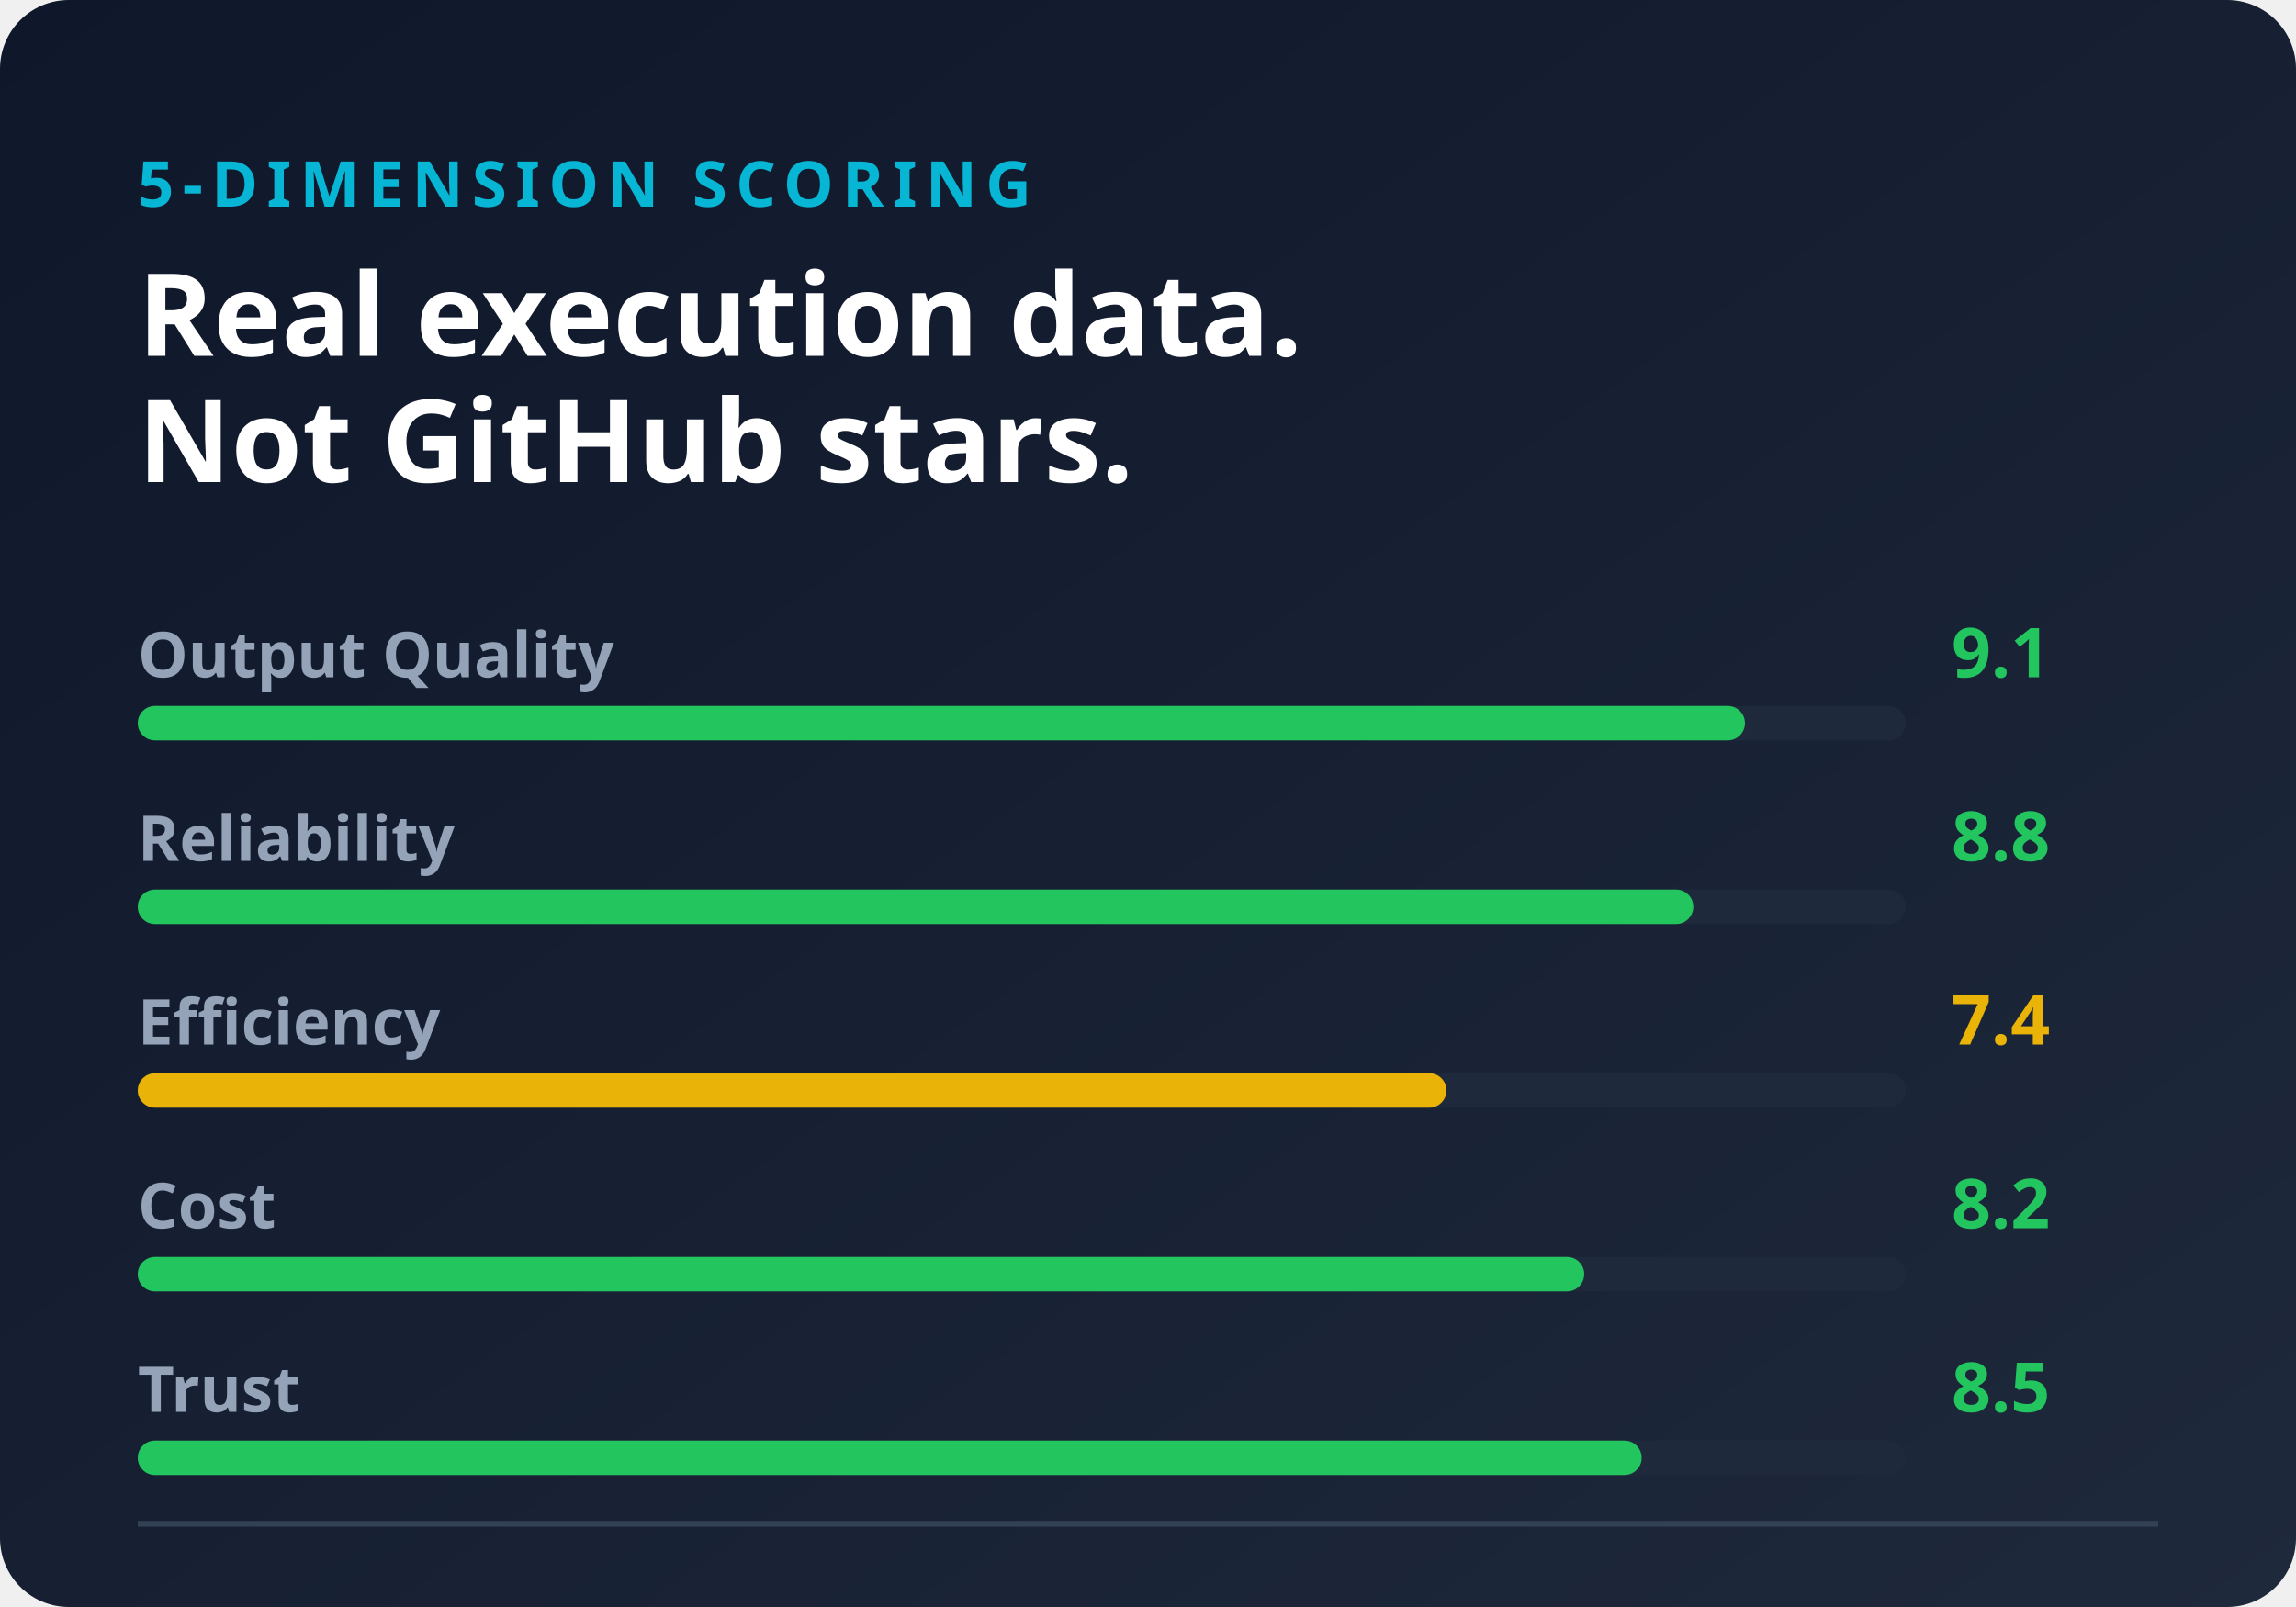
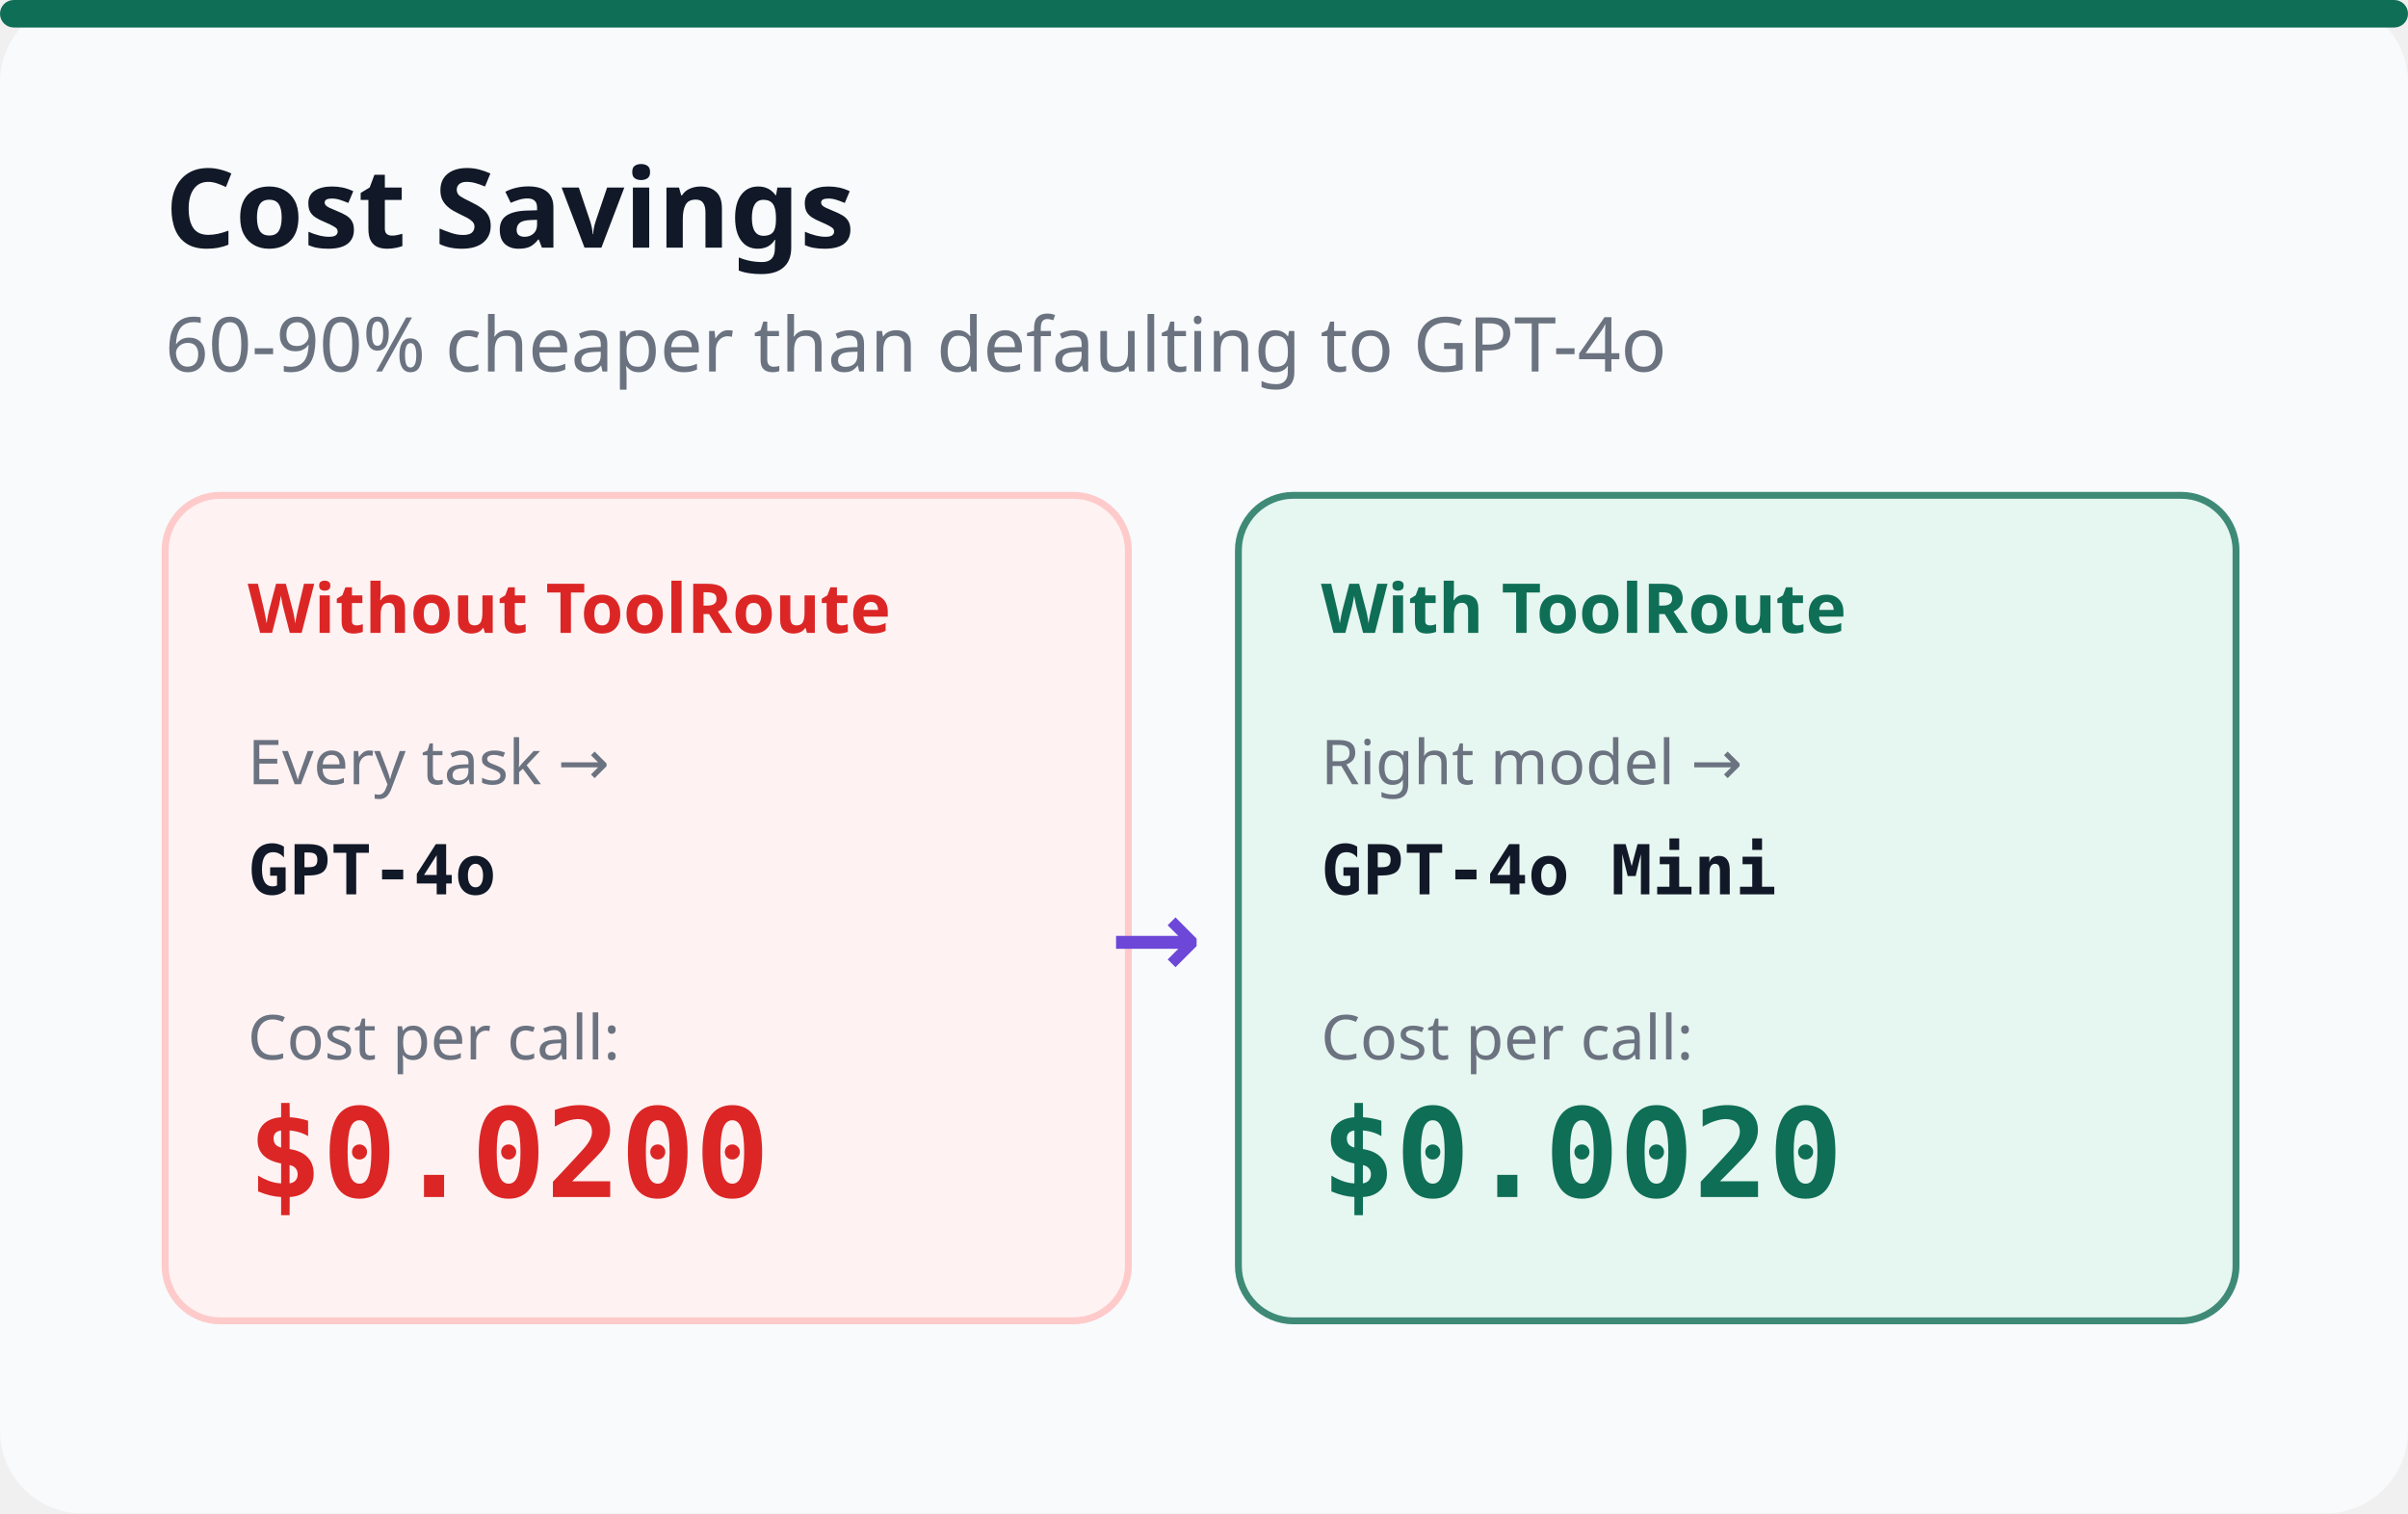
- <svg xmlns="http://www.w3.org/2000/svg" viewBox="0 0 400 280">
-   <defs>
-     <linearGradient id="bg2" x1="0%" y1="0%" x2="100%" y2="100%">
-       <stop offset="0%" style="stop-color:#0f172a" />
-       <stop offset="100%" style="stop-color:#1e293b" />
-     </linearGradient>
-   </defs>
-   <rect width="400" height="280" rx="12" fill="url(#bg2)" />
-   <text x="24" y="36" fill="#06b6d4" font-family="system-ui, sans-serif" font-size="11" font-weight="700" letter-spacing="1.5">5-DIMENSION SCORING</text>
-   <text x="24" y="62" fill="white" font-family="system-ui, sans-serif" font-size="20" font-weight="700">Real execution data.</text>
-   <text x="24" y="84" fill="white" font-family="system-ui, sans-serif" font-size="20" font-weight="700">Not GitHub stars.</text>
-   <text x="24" y="118" fill="#94a3b8" font-family="system-ui, sans-serif" font-size="11" font-weight="600">Output Quality</text>
-   <text x="340" y="118" fill="#22c55e" font-family="system-ui, sans-serif" font-size="12" font-weight="700">9.1</text>
-   <rect x="24" y="123" width="308" height="6" rx="3" fill="#1e293b" />
-   <rect x="24" y="123" width="280" height="6" rx="3" fill="#22c55e" />
-   <text x="24" y="150" fill="#94a3b8" font-family="system-ui, sans-serif" font-size="11" font-weight="600">Reliability</text>
-   <text x="340" y="150" fill="#22c55e" font-family="system-ui, sans-serif" font-size="12" font-weight="700">8.8</text>
-   <rect x="24" y="155" width="308" height="6" rx="3" fill="#1e293b" />
-   <rect x="24" y="155" width="271" height="6" rx="3" fill="#22c55e" />
-   <text x="24" y="182" fill="#94a3b8" font-family="system-ui, sans-serif" font-size="11" font-weight="600">Efficiency</text>
-   <text x="340" y="182" fill="#eab308" font-family="system-ui, sans-serif" font-size="12" font-weight="700">7.4</text>
-   <rect x="24" y="187" width="308" height="6" rx="3" fill="#1e293b" />
-   <rect x="24" y="187" width="228" height="6" rx="3" fill="#eab308" />
-   <text x="24" y="214" fill="#94a3b8" font-family="system-ui, sans-serif" font-size="11" font-weight="600">Cost</text>
-   <text x="340" y="214" fill="#22c55e" font-family="system-ui, sans-serif" font-size="12" font-weight="700">8.2</text>
-   <rect x="24" y="219" width="308" height="6" rx="3" fill="#1e293b" />
-   <rect x="24" y="219" width="252" height="6" rx="3" fill="#22c55e" />
-   <text x="24" y="246" fill="#94a3b8" font-family="system-ui, sans-serif" font-size="11" font-weight="600">Trust</text>
-   <text x="340" y="246" fill="#22c55e" font-family="system-ui, sans-serif" font-size="12" font-weight="700">8.5</text>
-   <rect x="24" y="251" width="308" height="6" rx="3" fill="#1e293b" />
-   <rect x="24" y="251" width="262" height="6" rx="3" fill="#22c55e" />
-   <rect x="24" y="265" width="352" height="1" fill="#334155" />
+ <svg xmlns="http://www.w3.org/2000/svg" viewBox="0 0 350 220">
+   <rect width="350" height="220" rx="12" fill="#f8fafc" />
+   <rect x="0" y="0" width="350" height="4" rx="2" fill="#0F6E56" />
+   <text x="24" y="36" fill="#111827" font-family="system-ui, sans-serif" font-size="16" font-weight="800">Cost Savings</text>
+   <text x="24" y="54" fill="#6b7280" font-family="system-ui, sans-serif" font-size="11">60-90% cheaper than defaulting to GPT-4o</text>
+   <g transform="translate(24, 72)">
+     <rect x="0" y="0" width="140" height="120" rx="8" fill="#fef2f2" stroke="#fecaca" stroke-width="1" />
+     <text x="12" y="20" fill="#dc2626" font-family="system-ui, sans-serif" font-size="10" font-weight="700">Without ToolRoute</text>
+     <text x="12" y="42" fill="#6b7280" font-family="system-ui, sans-serif" font-size="9">Every task →</text>
+     <text x="12" y="58" fill="#111827" font-family="monospace" font-size="10" font-weight="700">GPT-4o</text>
+     <text x="12" y="82" fill="#6b7280" font-family="system-ui, sans-serif" font-size="9">Cost per call:</text>
+     <text x="12" y="102" fill="#dc2626" font-family="monospace" font-size="18" font-weight="800">$0.0200</text>
+   </g>
+   <g transform="translate(180, 72)">
+     <rect x="0" y="0" width="145" height="120" rx="8" fill="#E1F5EE" stroke="#0F6E56" stroke-width="1" opacity="0.8" />
+     <text x="12" y="20" fill="#0F6E56" font-family="system-ui, sans-serif" font-size="10" font-weight="700">With ToolRoute</text>
+     <text x="12" y="42" fill="#6b7280" font-family="system-ui, sans-serif" font-size="9">Right model →</text>
+     <text x="12" y="58" fill="#111827" font-family="monospace" font-size="10" font-weight="700">GPT-4o Mini</text>
+     <text x="12" y="82" fill="#6b7280" font-family="system-ui, sans-serif" font-size="9">Cost per call:</text>
+     <text x="12" y="102" fill="#0F6E56" font-family="monospace" font-size="18" font-weight="800">$0.0020</text>
+   </g>
+   <text x="168" y="142" fill="#6C47D8" font-family="system-ui, sans-serif" font-size="16" font-weight="800" text-anchor="middle">→</text>
</svg>
